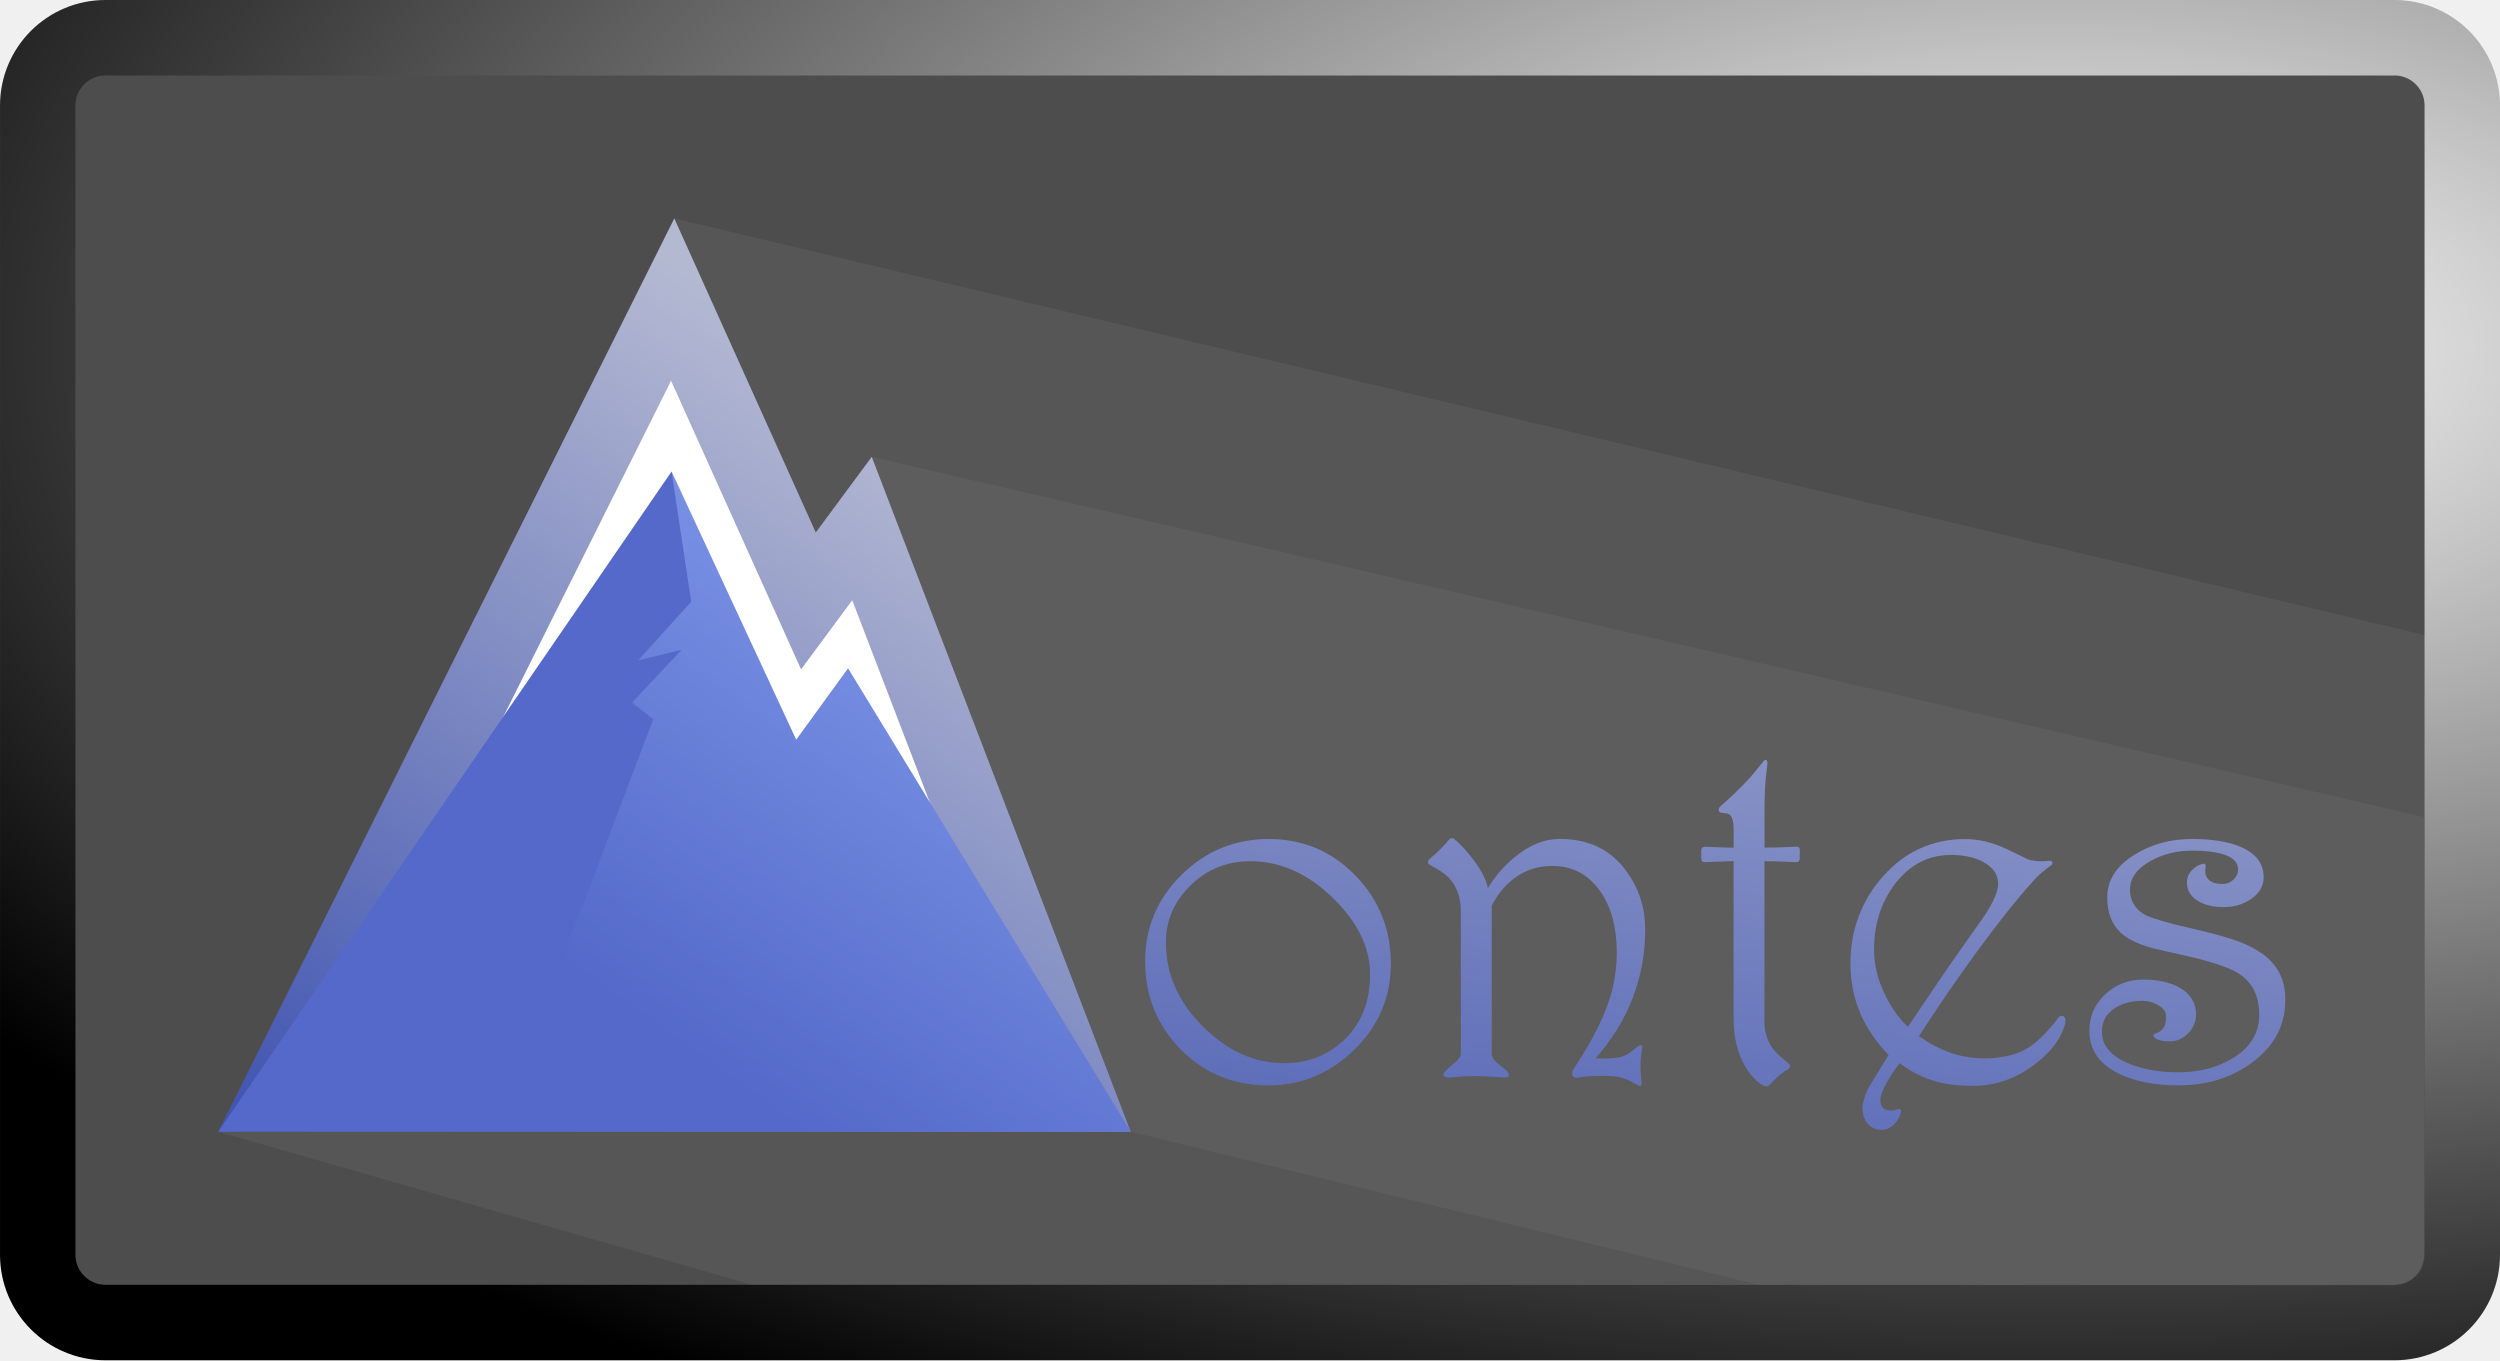
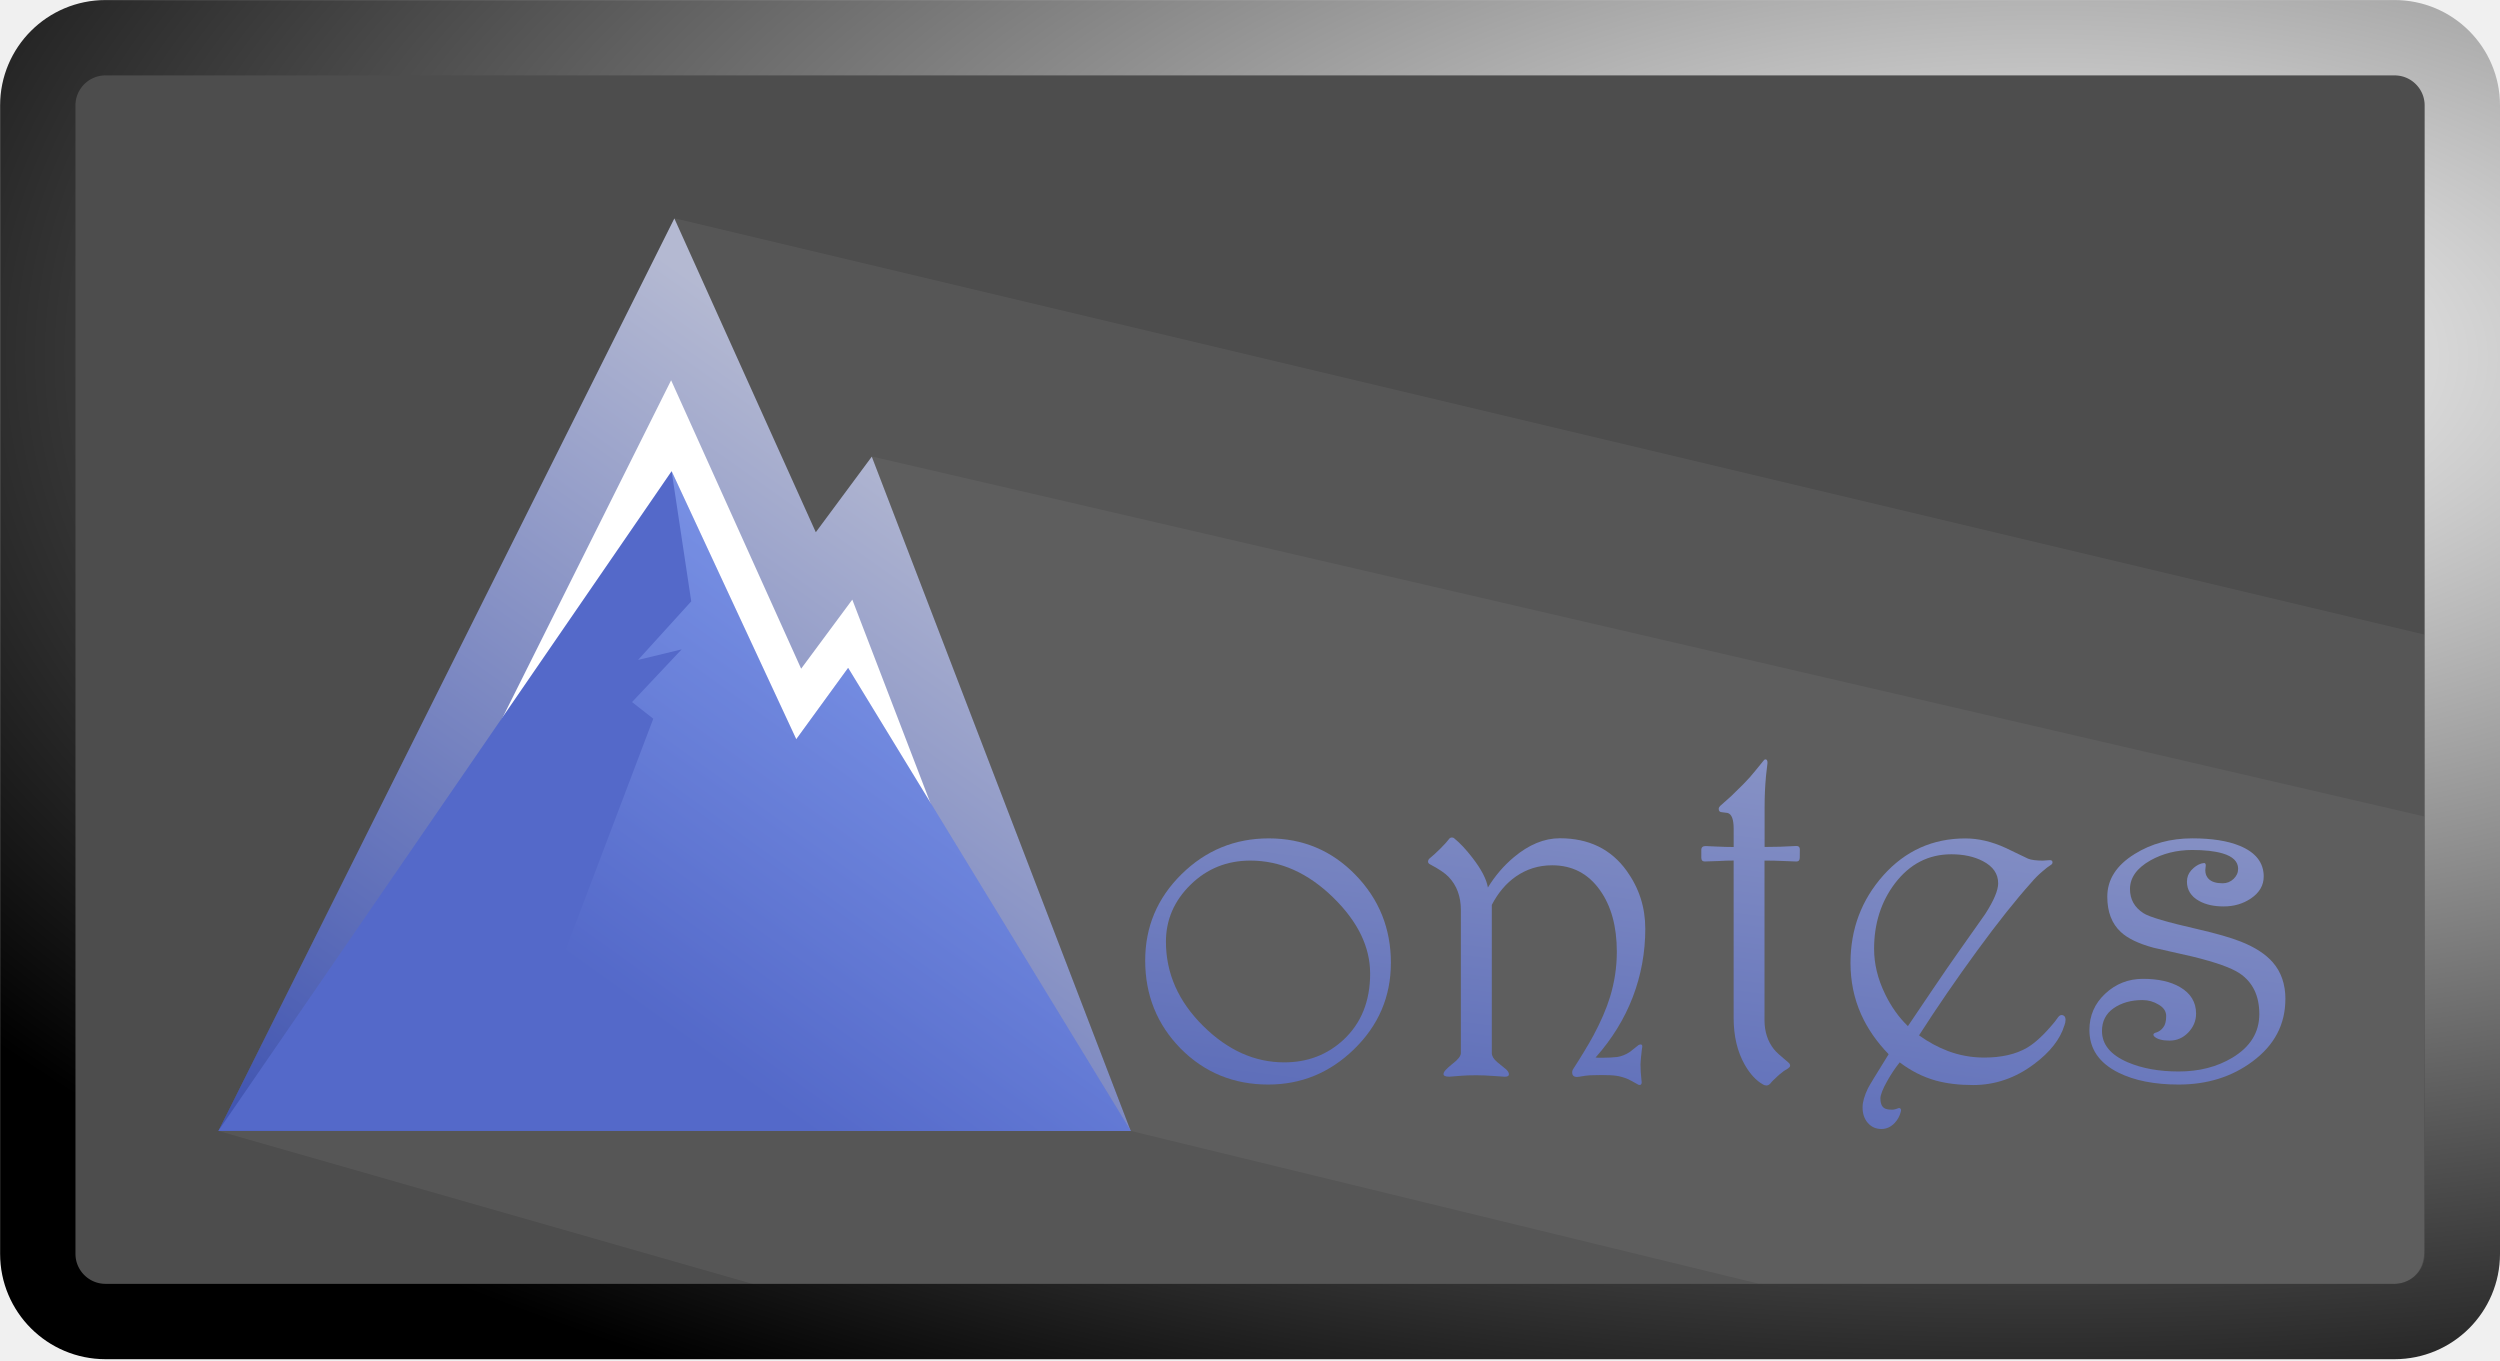
- <svg xmlns="http://www.w3.org/2000/svg" xmlns:xlink="http://www.w3.org/1999/xlink" width="680" height="370" version="1.1" viewBox="0 0 179.91 97.897">
+ <svg xmlns="http://www.w3.org/2000/svg" xmlns:xlink="http://www.w3.org/1999/xlink" width="680" height="370" version="1.1" viewBox="0 0 179.91 97.897" style="border-radius:30px">
  <defs>
    <linearGradient id="a">
      <stop stop-color="#4155b1" offset="0" />
      <stop stop-color="#b4b9d2" offset="1" />
    </linearGradient>
-     <linearGradient id="h" x1="8.443" x2="4.548" y1="2.395" y2="7.842" gradientTransform="matrix(4.564 0 0 4.5566 9.2367 9.2687)" gradientUnits="userSpaceOnUse">
+     <linearGradient id="b" x1="8.443" x2="4.548" y1="2.395" y2="7.842" gradientTransform="matrix(4.5 0 0 4.5 9.2 9.2)" gradientUnits="userSpaceOnUse">
      <stop stop-color="#5469c9" offset="0" />
      <stop stop-color="#5469c9" stop-opacity="0" offset="1" />
    </linearGradient>
-     <radialGradient id="i" cx="7.307" cy="5.197" r="11.597" gradientTransform="matrix(-9.1176 -.019485 .0095211 -4.4496 153.65 37.949)" gradientUnits="userSpaceOnUse">
+     <linearGradient id="c" x1="60.147" x2="83.275" y1="55.208" y2="22.492" gradientTransform="matrix(1 0 0 1 -40 -.85)" gradientUnits="userSpaceOnUse" xlink:href="#a" />
+     <linearGradient id="d" x1="68.501" x2="74.465" y1="59.82" y2="13.674" gradientTransform="matrix(1 0 0 1 0 0)" gradientUnits="userSpaceOnUse" xlink:href="#a" />
+     <radialGradient id="e" cx="7.307" cy="5.197" r="11.597" gradientTransform="matrix(-9.1 0 0 -4.4 153 38)" gradientUnits="userSpaceOnUse">
      <stop stop-color="#fff" offset="0" />
      <stop offset="1" />
    </radialGradient>
-     <linearGradient id="g" x1="60.147" x2="83.275" y1="55.208" y2="22.492" gradientTransform="matrix(1.0002 0 0 .99959 -39.935 -.85276)" gradientUnits="userSpaceOnUse" xlink:href="#a" />
-     <linearGradient id="f" x1="68.501" x2="74.465" y1="59.82" y2="13.674" gradientTransform="matrix(1.0002 0 0 .99959 .00015499 .00014524)" gradientUnits="userSpaceOnUse" xlink:href="#a" />
  </defs>
-   <g transform="matrix(1.7 0 0 1.7013 -.0036564 -.00016215)" opacity=".998">
-     <rect x="1.597" y="1.597" width="102.64" height="54.348" rx="2.868" ry="2.866" fill="#4d4d4d" opacity="1" stroke="url(#i)" stroke-dashoffset="259.48" stroke-linecap="round" stroke-linejoin="round" stroke-width="3.194" />
-     <path d="m9.24 47.875 22.601 6.472 69.367 0.025c0.687 2.51e-4 1.441-0.398 1.422-1.533l-3.7e-4 -25.974-74.08-17.624z" fill="#333" opacity=".5" stroke-width="1" style="mix-blend-mode:color-dodge" />
-     <path d="m36.902 19.325 65.721 15.24 7e-3 18.128c2.9e-4 0.739-0.059 1.685-1.581 1.683l-26.603-0.035-26.581-6.467z" fill="#1a1a1a" opacity=".8" stroke-width="1" style="mix-blend-mode:exclusion" />
-     <path d="m11.624 46.4 16.853-33.727 5.746 12.747 2.268-3.062 9.233 24.043z" fill="#fff" opacity="1" stroke="url(#g)" stroke-width="2.947" />
-     <path d="m9.24 47.874 19.189-27.927 5.277 11.346 2.196-3.019 11.969 19.602z" fill="#5469c9" stroke-width="1" />
-     <path d="m21.037 47.873 6.616-17.447-0.899-0.705 2.101-2.231-1.846 0.447 2.251-2.479-0.83-5.51 5.277 11.346 2.196-3.019 11.969 19.602z" fill="url(#h)" opacity="1" stroke-width="1" style="mix-blend-mode:screen" />
-     <g fill="url(#f)" stroke-width="1.207" aria-label="ontes">
+   <g transform="matrix(1.7 0 0 1.7 0 0)">
+     <rect x="1.597" y="1.597" width="102.64" height="54.348" rx="2.868" ry="2.866" fill="#4d4d4d" />
+     <g>
+       <set attributeName="opacity" to="0" dur="2s" />
+       <animateTransform attributeName="transform" attributeType="XML" type="translate" from="40 40" to="0 0" begin="2s" dur="0.5s" repeatCount="1" />
+       <g fill="#333">
+         <animate attributeName="fill" values="#fff;#757690;#333" begin="2s" dur="1s" repeatCount="1" />
+         <path d="m9.24 47.875 22.601 6.472 69.367 0.025c0.687 2.51e-4 1.441-0.398 1.422-1.533l-3.7e-4 -25.974-74.08-17.624z" opacity=".5" style="mix-blend-mode:color-dodge" />
+         <path d="m36.902 19.325 65.721 15.24 7e-3 18.128c2.9e-4 0.739-0.059 1.685-1.581 1.683l-26.603-0.035-26.581-6.467z" opacity=".5" style="mix-blend-mode:exclusion" />
+       </g>
+       <g>
+         <animate attributeName="opacity" values="0;1" begin="2s" dur="1s" repeatCount="1" />
+         <path d="m11.624 46.4 16.853-33.727 5.746 12.747 2.268-3.062 9.233 24.043z" fill="#fff" stroke="url(#c)" stroke-width="2.94" />
+         <path d="m9.24 47.874 19.189-27.927 5.277 11.346 2.196-3.019 11.969 19.602z" fill="#5469c9" />
+         <path d="m21.037 47.873 6.616-17.447-0.899-0.705 2.101-2.231-1.846 0.447 2.251-2.479-0.83-5.51 5.277 11.346 2.196-3.019 11.969 19.602z" fill="url(#b)" style="mix-blend-mode:screen" />
+       </g>
+     </g>
+     <g fill="url(#d)" aria-label="ontes">
+       <set attributeName="opacity" to="0" dur="3.5s" />
+       <animateTransform attributeName="transform" attributeType="XML" type="translate" from="0 -3" to="0 0" begin="3.5s" dur="1.8s" repeatCount="1" />
+       <animate attributeName="opacity" values="0;1" begin="3.5s" dur="1.8s" repeatCount="1" />
      <path d="m58.879 40.763q0 2.146-1.573 3.668-1.533 1.482-3.617 1.482-2.197 0-3.709-1.522-1.502-1.533-1.502-3.729 0-2.135 1.533-3.648 1.543-1.522 3.699-1.522 2.166 0 3.668 1.543t1.502 3.729zm-0.879 0.45q0-1.686-1.553-3.208-1.604-1.573-3.515-1.573-1.492 0-2.534 1.022t-1.042 2.411q0 2.013 1.584 3.576 1.553 1.533 3.423 1.533 1.482 0 2.514-0.96 1.124-1.052 1.124-2.8z" />
      <path d="m69.649 39.312q0 1.512-0.531 2.902-0.531 1.379-1.573 2.554 0.031 0 0.102 0.01 0.082 0 0.215 0 0.317 0 0.593-0.031 0.276-0.041 0.542-0.215 0.266-0.215 0.347-0.276 0.02-0.02 0.061-0.031 0.031-0.01 0.041-0.01 0.112 0 0.061 0.184-0.02 0.153-0.041 0.368-0.02 0.215-0.02 0.286 0 0.153 0.01 0.327 0.01 0.163 0.031 0.347 0.041 0.204-0.082 0.204-0.051 0-0.102-0.041-0.307-0.174-0.429-0.225-0.235-0.092-0.45-0.123-0.204-0.031-0.644-0.031-0.296 0-0.47 0.01t-0.46 0.061q-0.296 0.051-0.296-0.184 0-0.072 0.031-0.123 0.552-0.858 0.858-1.42 0.48-0.889 0.715-1.655 0.286-0.94 0.286-1.911 0-1.604-0.715-2.606-0.746-1.052-2.023-1.052-0.858 0-1.543 0.48-0.613 0.429-1.012 1.196v6.274q0 0.184 0.225 0.378 0.194 0.163 0.388 0.317 0.112 0.112 0.112 0.204 0 0.102-0.174 0.102-0.051 0-0.46-0.031t-0.746-0.031q-0.388 0-0.623 0.02-0.225 0.02-0.521 0.041-0.245 0-0.245-0.112 0-0.072 0.092-0.174t0.296-0.266q0.347-0.266 0.347-0.45v-6.049q0-0.869-0.521-1.41-0.225-0.235-0.787-0.531-0.082-0.041-0.082-0.112 0-0.072 0.061-0.133 0.133-0.123 0.225-0.194 0.092-0.082 0.235-0.225t0.225-0.235 0.153-0.184q0.041-0.051 0.112-0.051 0.061 0 0.092 0.031 0.368 0.296 0.777 0.828 0.562 0.725 0.654 1.257 0.45-0.736 1.093-1.277 0.96-0.807 1.952-0.807 1.839 0 2.83 1.379 0.787 1.093 0.787 2.442z" />
      <path d="m76.188 36.308q0 0.163-0.143 0.163-0.051 0-0.501-0.02t-0.848-0.02v6.764q0 0.725 0.409 1.236 0.112 0.143 0.593 0.542 0.082 0.061 0.082 0.143 0 0.051-0.082 0.112-0.082 0.051-0.184 0.112-0.133 0.102-0.204 0.163-0.286 0.255-0.368 0.368-0.082 0.082-0.163 0.082-0.072 0-0.143-0.041-0.439-0.245-0.777-0.838-0.47-0.828-0.47-1.982v-6.662q-0.327 0-0.623 0.02-0.296 0.01-0.603 0.02-0.143 0-0.143-0.163v-0.327q0-0.163 0.184-0.163 0.051 0 0.45 0.02 0.398 0.02 0.736 0.02v-0.777q0-0.593-0.255-0.664-0.174-0.02-0.235-0.031-0.143 0-0.143-0.143 0-0.061 0.061-0.123 0.225-0.194 0.46-0.409 0.235-0.225 0.521-0.511 0.327-0.337 0.501-0.562 0.184-0.225 0.358-0.439 0.031-0.051 0.082-0.051 0.082 0 0.082 0.153-0.031 0.266-0.061 0.531-0.061 0.644-0.061 1.328v1.696q0.337 0 0.664-0.01t0.685-0.031q0.143 0 0.143 0.143z" />
      <path d="m87.387 43.42q-0.266 0.869-1.277 1.625-1.185 0.889-2.585 0.889-0.899 0-1.594-0.194-0.797-0.225-1.512-0.766-0.286 0.358-0.521 0.777-0.296 0.521-0.296 0.756 0 0.286 0.153 0.398 0.102 0.072 0.337 0.072 0.072 0 0.143-0.02 0.061-0.02 0.123-0.041 0.041-0.02 0.072 0 0.072 0.041 0.031 0.163-0.061 0.245-0.245 0.45-0.245 0.266-0.572 0.266-0.347 0-0.572-0.255-0.225-0.255-0.225-0.664 0-0.327 0.225-0.797 0.061-0.133 0.879-1.451-0.756-0.777-1.165-1.686-0.45-1.012-0.45-2.176 0-2.146 1.39-3.709 1.4-1.563 3.474-1.563 0.828 0 1.696 0.398 0.48 0.235 0.96 0.46 0.092 0.041 0.266 0.061 0.174 0.02 0.347 0.02l0.307-0.02q0.112 0 0.112 0.092 0 0.072-0.072 0.112-0.163 0.102-0.358 0.276-0.266 0.225-0.46 0.46-0.991 1.103-2.299 2.892t-2.462 3.586q0.603 0.429 1.226 0.664 0.736 0.276 1.533 0.276 1.103 0 1.819-0.419 0.521-0.307 1.165-1.093 0.061-0.092 0.143-0.194 0.082-0.112 0.184-0.092 0.133 0.031 0.133 0.194 0 0.123-0.051 0.255zm-2.8-6.029q0-0.603-0.654-0.94-0.552-0.286-1.328-0.286-1.451 0-2.391 1.236-0.879 1.165-0.879 2.769 0 0.95 0.46 1.901 0.388 0.807 0.971 1.369 0.695-1.032 1.083-1.604 0.623-0.92 1.063-1.543 0.562-0.797 1.124-1.594 0.552-0.858 0.552-1.308z" />
      <path d="m96.746 42.296q0 1.614-1.4 2.646-1.308 0.971-3.116 0.971-1.533 0-2.544-0.501-1.236-0.613-1.236-1.808 0-0.909 0.664-1.533 0.674-0.633 1.604-0.633 0.96 0 1.563 0.347 0.685 0.398 0.685 1.124 0 0.46-0.337 0.807-0.327 0.337-0.787 0.337-0.439 0-0.633-0.163-0.051-0.051-0.051-0.082 0-0.072 0.133-0.102 0.174-0.061 0.286-0.215 0.123-0.153 0.123-0.48 0-0.296-0.317-0.48-0.317-0.194-0.685-0.194-0.725 0-1.226 0.347-0.49 0.347-0.49 0.96 0 0.858 1.093 1.328 0.909 0.388 2.156 0.388 1.298 0 2.268-0.582 1.144-0.685 1.144-1.849 0-1.165-0.838-1.727-0.521-0.347-1.982-0.705-0.838-0.184-1.665-0.378-0.94-0.255-1.379-0.664-0.572-0.531-0.572-1.492 0-1.093 1.155-1.808 1.063-0.664 2.442-0.664 1.247 0 2.013 0.317 1.012 0.419 1.012 1.298 0 0.562-0.542 0.93-0.501 0.337-1.155 0.337-0.623 0-1.042-0.235-0.511-0.286-0.511-0.817 0-0.276 0.184-0.48 0.194-0.215 0.429-0.286 0.102-0.02 0.112-0.02 0.072 0 0.072 0.102l-0.02 0.204q0 0.225 0.143 0.368 0.184 0.184 0.593 0.184 0.266 0 0.46-0.184t0.194-0.429q0-0.46-0.664-0.654-0.49-0.143-1.277-0.143-0.981 0-1.768 0.439-0.869 0.49-0.869 1.216 0 0.654 0.572 1.022 0.358 0.235 2.289 0.674 1.196 0.276 1.839 0.531 0.899 0.358 1.349 0.879 0.531 0.613 0.531 1.553z" />
    </g>
+     <rect x="1.597" y="1.597" width="102.64" height="54.348" rx="2.868" ry="2.866" fill="none" stroke="url(#e)" stroke-dashoffset="259.48" stroke-linecap="round" stroke-linejoin="round" stroke-width="3.19" />
  </g>
</svg>
